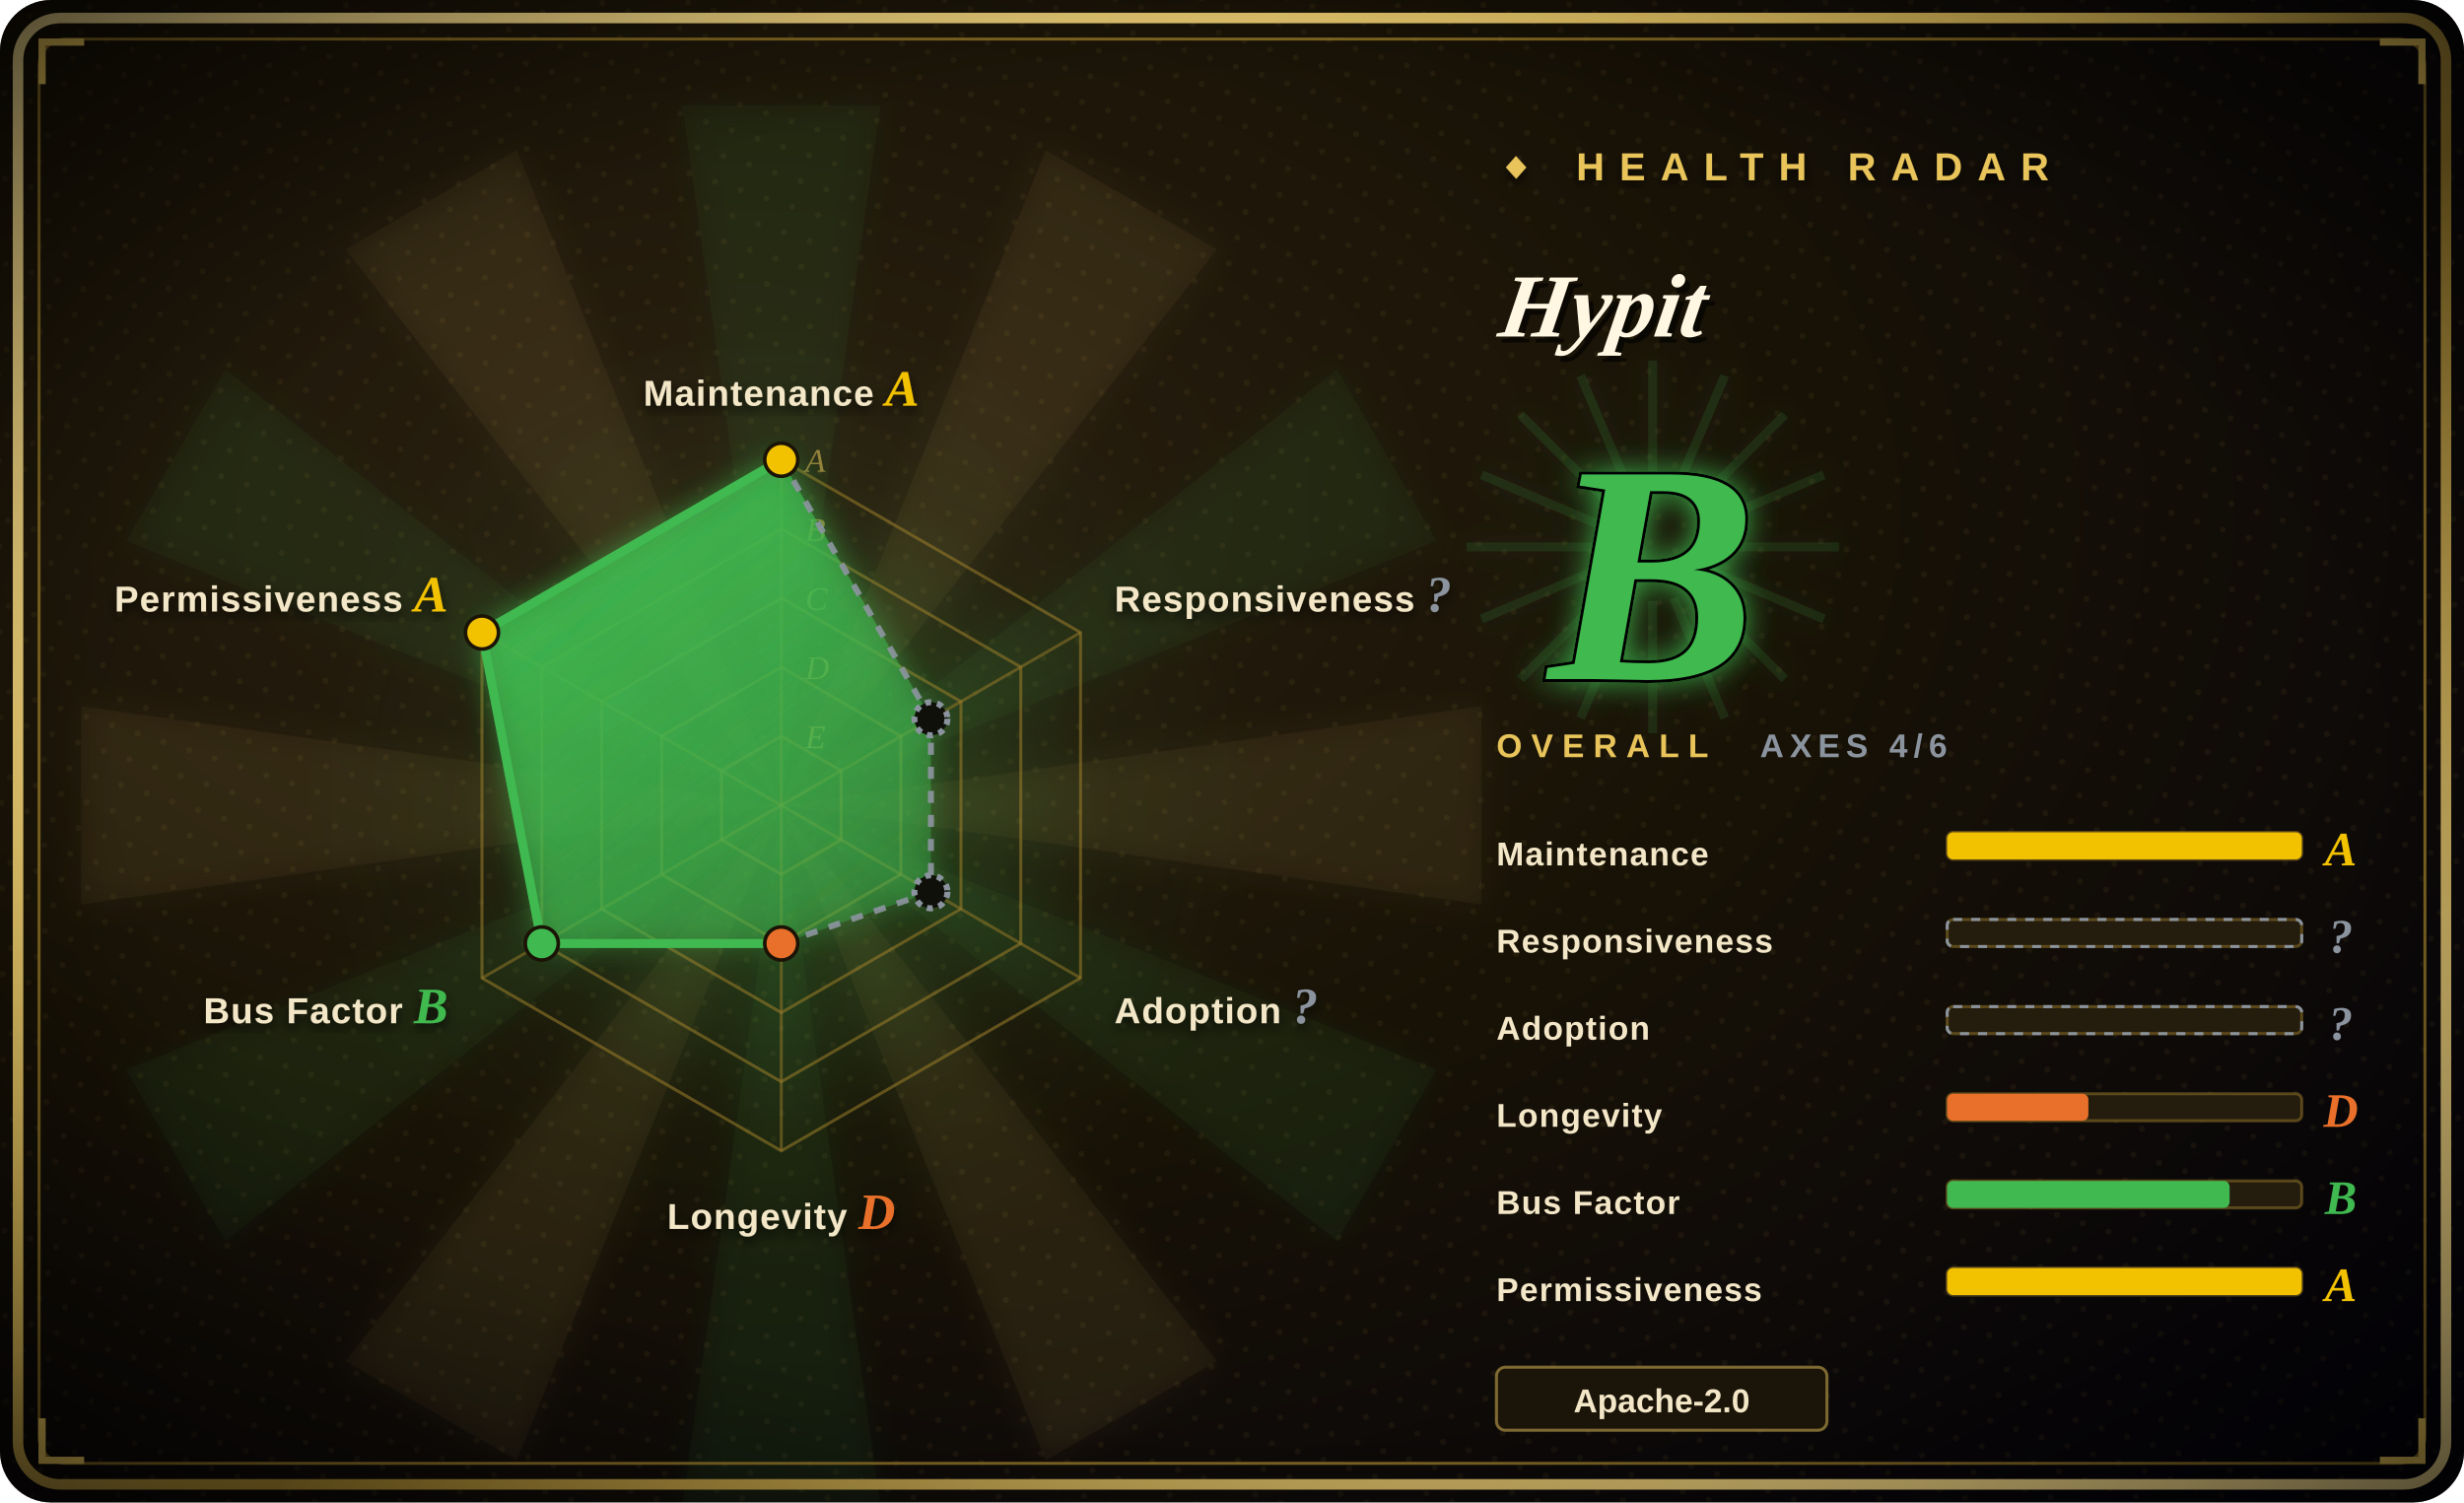
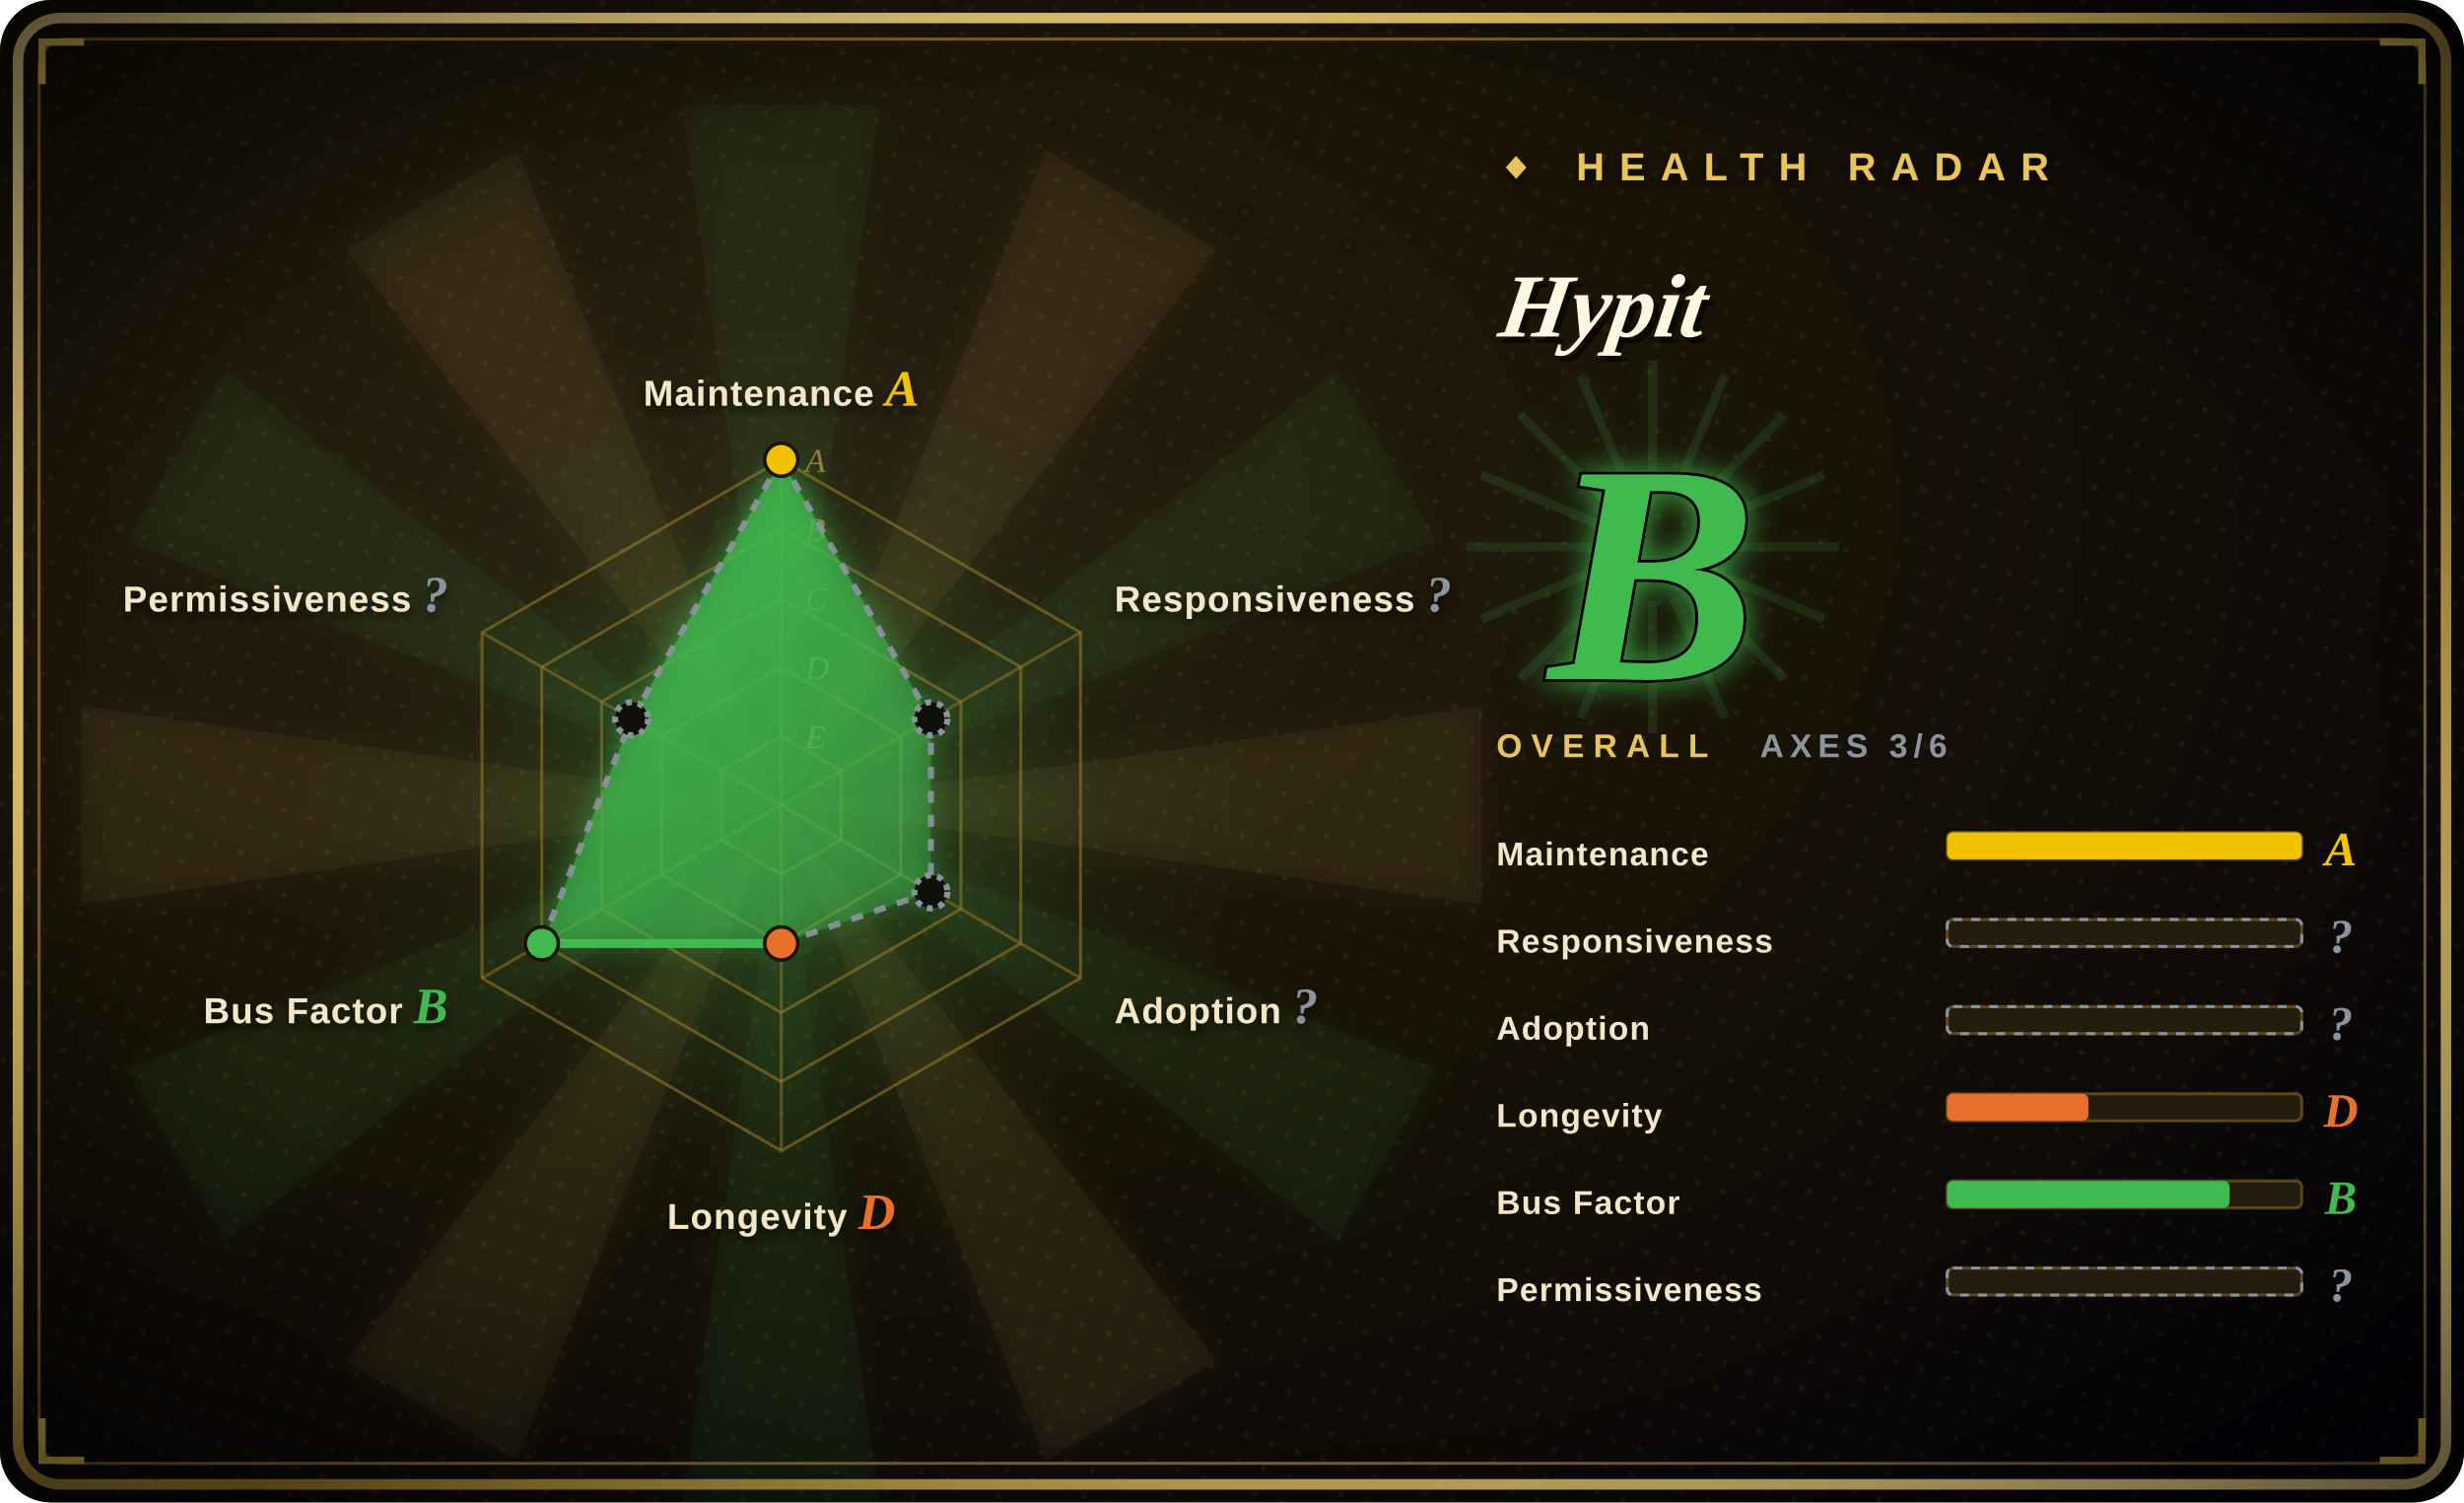
<svg xmlns="http://www.w3.org/2000/svg" width="820" height="500" viewBox="0 0 820 500">
  <defs>
    <radialGradient id="bg" cx="30%" cy="34%" r="90%">
      <stop offset="0%" stop-color="#2a2010" />
      <stop offset="48%" stop-color="#181206" />
      <stop offset="100%" stop-color="#05030a" />
    </radialGradient>
    <radialGradient id="vig" cx="50%" cy="50%" r="72%">
      <stop offset="62%" stop-color="#000000" stop-opacity="0" />
      <stop offset="100%" stop-color="#000000" stop-opacity="0.72" />
    </radialGradient>
    <linearGradient id="frame" x1="0" y1="0" x2="1" y2="1">
      <stop offset="0%" stop-color="#f6dd92" />
      <stop offset="45%" stop-color="#E8C45A" />
      <stop offset="55%" stop-color="#9c7d2a" />
      <stop offset="100%" stop-color="#f6dd92" />
    </linearGradient>
    <linearGradient id="poly" x1="0" y1="0" x2="0.7" y2="1">
      <stop offset="0%" stop-color="#3FB950" stop-opacity="0.92" />
      <stop offset="100%" stop-color="#3FB950" stop-opacity="0.34" />
    </linearGradient>
    <radialGradient id="halo" cx="50%" cy="50%" r="50%">
      <stop offset="0%" stop-color="#3FB950" stop-opacity="0.34" />
      <stop offset="68%" stop-color="#3FB950" stop-opacity="0.04" />
      <stop offset="100%" stop-color="#3FB950" stop-opacity="0" />
    </radialGradient>
    <filter id="glow" x="-60%" y="-60%" width="220%" height="220%">
      <feGaussianBlur stdDeviation="5" result="b" />
      <feMerge>
        <feMergeNode in="b" />
        <feMergeNode in="SourceGraphic" />
      </feMerge>
    </filter>
    <filter id="soft" x="-30%" y="-30%" width="160%" height="160%">
      <feDropShadow dx="0" dy="2" stdDeviation="2" flood-color="#000" flood-opacity="0.7" />
    </filter>
    <pattern id="halftone" width="9" height="9" patternUnits="userSpaceOnUse" patternTransform="rotate(18)">
      <circle cx="2" cy="2" r="1" fill="#E8C45A" fill-opacity="0.06" />
    </pattern>
  </defs>
  <rect width="820" height="500" rx="17" fill="url(#bg)" />
  <rect width="820" height="500" rx="17" fill="url(#halftone)" />
  <g opacity="0.5" filter="url(#glow)">
    <path d="M260,268 L493,235 L493,301 Z" fill="#E8C45A" fill-opacity="0.10" />
    <path d="M260,268 L478,356 L445,413 Z" fill="#3FB950" fill-opacity="0.10" />
    <path d="M260,268 L405,453 L348,486 Z" fill="#E8C45A" fill-opacity="0.10" />
    <path d="M260,268 L293,501 L227,501 Z" fill="#3FB950" fill-opacity="0.10" />
    <path d="M260,268 L172,486 L115,453 Z" fill="#E8C45A" fill-opacity="0.10" />
    <path d="M260,268 L75,413 L42,356 Z" fill="#3FB950" fill-opacity="0.10" />
    <path d="M260,268 L27,301 L27,235 Z" fill="#E8C45A" fill-opacity="0.10" />
    <path d="M260,268 L42,180 L75,123 Z" fill="#3FB950" fill-opacity="0.10" />
    <path d="M260,268 L115,83 L172,50 Z" fill="#E8C45A" fill-opacity="0.10" />
    <path d="M260,268 L227,35 L293,35 Z" fill="#3FB950" fill-opacity="0.10" />
    <path d="M260,268 L348,50 L405,83 Z" fill="#E8C45A" fill-opacity="0.10" />
    <path d="M260,268 L445,123 L478,180 Z" fill="#3FB950" fill-opacity="0.10" />
  </g>
  <circle cx="260" cy="268" r="161" fill="url(#halo)" />
  <rect x="6" y="6" width="808" height="488" rx="14" fill="none" stroke="url(#frame)" stroke-width="3.5" />
  <rect x="13" y="13" width="794" height="474" rx="9" fill="none" stroke="#9c7d2a" stroke-width="1" stroke-opacity="0.8" />
  <path d="M14,28 L14,14 L28,14" fill="none" stroke="#E8C45A" stroke-width="2.4" />
  <path d="M806,28 L806,14 L792,14" fill="none" stroke="#E8C45A" stroke-width="2.4" />
  <path d="M14,472 L14,486 L28,486" fill="none" stroke="#E8C45A" stroke-width="2.4" />
  <path d="M806,472 L806,486 L792,486" fill="none" stroke="#E8C45A" stroke-width="2.4" />
  <rect width="820" height="500" rx="17" fill="url(#vig)" />
  <polygon points="260.0,153.0 359.6,210.5 359.6,325.5 260.0,383.0 160.4,325.5 160.4,210.5" fill="none" stroke="#9c7d2a" stroke-opacity="0.55" stroke-width="1" />
  <polygon points="260.0,176.0 339.7,222.0 339.7,314.0 260.0,360.0 180.3,314.0 180.3,222.0" fill="none" stroke="#9c7d2a" stroke-opacity="0.55" stroke-width="1" />
  <polygon points="260.0,199.0 319.8,233.5 319.8,302.5 260.0,337.0 200.2,302.5 200.2,233.5" fill="none" stroke="#9c7d2a" stroke-opacity="0.55" stroke-width="1" />
  <polygon points="260.0,222.0 299.8,245.0 299.8,291.0 260.0,314.0 220.2,291.0 220.2,245.0" fill="none" stroke="#9c7d2a" stroke-opacity="0.55" stroke-width="1" />
  <polygon points="260.0,245.0 279.9,256.5 279.9,279.5 260.0,291.0 240.1,279.5 240.1,256.5" fill="none" stroke="#9c7d2a" stroke-opacity="0.55" stroke-width="1" />
  <line x1="260" y1="268" x2="260.0" y2="153.0" stroke="#9c7d2a" stroke-opacity="0.5" stroke-width="1" />
  <line x1="260" y1="268" x2="359.6" y2="210.5" stroke="#9c7d2a" stroke-opacity="0.5" stroke-width="1" />
  <line x1="260" y1="268" x2="359.6" y2="325.5" stroke="#9c7d2a" stroke-opacity="0.5" stroke-width="1" />
  <line x1="260" y1="268" x2="260.0" y2="383.0" stroke="#9c7d2a" stroke-opacity="0.5" stroke-width="1" />
  <line x1="260" y1="268" x2="160.4" y2="325.5" stroke="#9c7d2a" stroke-opacity="0.5" stroke-width="1" />
  <line x1="260" y1="268" x2="160.4" y2="210.5" stroke="#9c7d2a" stroke-opacity="0.5" stroke-width="1" />
  <text x="268" y="157.0" font-size="11" font-style="italic" fill="#E8C45A" fill-opacity="0.55" font-family="'Georgia','Times New Roman',serif">A</text>
  <text x="268" y="180.0" font-size="11" font-style="italic" fill="#E8C45A" fill-opacity="0.55" font-family="'Georgia','Times New Roman',serif">B</text>
  <text x="268" y="203.0" font-size="11" font-style="italic" fill="#E8C45A" fill-opacity="0.55" font-family="'Georgia','Times New Roman',serif">C</text>
  <text x="268" y="226.0" font-size="11" font-style="italic" fill="#E8C45A" fill-opacity="0.55" font-family="'Georgia','Times New Roman',serif">D</text>
  <text x="268" y="249.0" font-size="11" font-style="italic" fill="#E8C45A" fill-opacity="0.55" font-family="'Georgia','Times New Roman',serif">E</text>
-   <polygon points="260.0,153.0 309.8,239.2 309.8,296.8 260.0,314.0 180.3,314.0 160.4,210.5" fill="url(#poly)" filter="url(#glow)" />
+   <polygon points="260.0,153.0 309.8,239.2 309.8,296.8 260.0,314.0 180.3,314.0 210.2,239.2" fill="url(#poly)" filter="url(#glow)" />
  <line x1="260.0" y1="153.0" x2="309.8" y2="239.2" stroke="#8B949E" stroke-width="2" stroke-dasharray="4 4" stroke-opacity="0.92" />
  <line x1="309.8" y1="239.2" x2="309.8" y2="296.8" stroke="#8B949E" stroke-width="2" stroke-dasharray="4 4" stroke-opacity="0.92" />
  <line x1="309.8" y1="296.8" x2="260.0" y2="314.0" stroke="#8B949E" stroke-width="2" stroke-dasharray="4 4" stroke-opacity="0.92" />
  <line x1="260.0" y1="314.0" x2="180.3" y2="314.0" stroke="#3FB950" stroke-width="3" />
-   <line x1="180.3" y1="314.0" x2="160.4" y2="210.5" stroke="#3FB950" stroke-width="3" />
-   <line x1="160.4" y1="210.5" x2="260.0" y2="153.0" stroke="#3FB950" stroke-width="3" />
+   <line x1="180.3" y1="314.0" x2="210.2" y2="239.2" stroke="#8B949E" stroke-width="2" stroke-dasharray="4 4" stroke-opacity="0.92" />
+   <line x1="210.2" y1="239.2" x2="260.0" y2="153.0" stroke="#8B949E" stroke-width="2" stroke-dasharray="4 4" stroke-opacity="0.92" />
  <circle cx="260.0" cy="153.0" r="5.5" fill="#F2C200" stroke="#1a1306" stroke-width="1.2" />
  <circle cx="309.8" cy="239.2" r="5.5" fill="#10100b" stroke="#8B949E" stroke-width="2" stroke-dasharray="2 2" />
  <circle cx="309.8" cy="296.8" r="5.5" fill="#10100b" stroke="#8B949E" stroke-width="2" stroke-dasharray="2 2" />
  <circle cx="260.0" cy="314.0" r="5.5" fill="#E8702A" stroke="#1a1306" stroke-width="1.2" />
  <circle cx="180.3" cy="314.0" r="5.5" fill="#3FB950" stroke="#1a1306" stroke-width="1.2" />
-   <circle cx="160.4" cy="210.5" r="5.5" fill="#F2C200" stroke="#1a1306" stroke-width="1.2" />
+   <circle cx="210.2" cy="239.2" r="5.5" fill="#10100b" stroke="#8B949E" stroke-width="2" stroke-dasharray="2 2" />
  <text x="260.0" y="135.0" font-size="12" font-weight="900" fill="#f3e7c8" text-anchor="middle" font-family="'Arial Black','Helvetica Neue',Arial,sans-serif" letter-spacing="0.4" filter="url(#soft)">Maintenance <tspan fill="#F2C200" font-family="'Georgia','Times New Roman',serif" font-style="italic" font-size="17">A</tspan>
  </text>
  <text x="370.9" y="203.5" font-size="12" font-weight="900" fill="#f3e7c8" text-anchor="start" font-family="'Arial Black','Helvetica Neue',Arial,sans-serif" letter-spacing="0.4" filter="url(#soft)">Responsiveness <tspan fill="#8B949E" font-family="'Georgia','Times New Roman',serif" font-style="italic" font-size="17">?</tspan>
  </text>
  <text x="370.9" y="340.5" font-size="12" font-weight="900" fill="#f3e7c8" text-anchor="start" font-family="'Arial Black','Helvetica Neue',Arial,sans-serif" letter-spacing="0.4" filter="url(#soft)">Adoption <tspan fill="#8B949E" font-family="'Georgia','Times New Roman',serif" font-style="italic" font-size="17">?</tspan>
  </text>
  <text x="260.0" y="409.0" font-size="12" font-weight="900" fill="#f3e7c8" text-anchor="middle" font-family="'Arial Black','Helvetica Neue',Arial,sans-serif" letter-spacing="0.4" filter="url(#soft)">Longevity <tspan fill="#E8702A" font-family="'Georgia','Times New Roman',serif" font-style="italic" font-size="17">D</tspan>
  </text>
  <text x="149.1" y="340.5" font-size="12" font-weight="900" fill="#f3e7c8" text-anchor="end" font-family="'Arial Black','Helvetica Neue',Arial,sans-serif" letter-spacing="0.4" filter="url(#soft)">Bus Factor <tspan fill="#3FB950" font-family="'Georgia','Times New Roman',serif" font-style="italic" font-size="17">B</tspan>
  </text>
-   <text x="149.1" y="203.5" font-size="12" font-weight="900" fill="#f3e7c8" text-anchor="end" font-family="'Arial Black','Helvetica Neue',Arial,sans-serif" letter-spacing="0.4" filter="url(#soft)">Permissiveness <tspan fill="#F2C200" font-family="'Georgia','Times New Roman',serif" font-style="italic" font-size="17">A</tspan>
+   <text x="149.1" y="203.5" font-size="12" font-weight="900" fill="#f3e7c8" text-anchor="end" font-family="'Arial Black','Helvetica Neue',Arial,sans-serif" letter-spacing="0.4" filter="url(#soft)">Permissiveness <tspan fill="#8B949E" font-family="'Georgia','Times New Roman',serif" font-style="italic" font-size="17">?</tspan>
  </text>
  <text x="498" y="60" font-size="13" letter-spacing="5" fill="#E8C45A" font-weight="900" font-family="'Arial Black','Helvetica Neue',Arial,sans-serif" filter="url(#soft)">◆ HEALTH RADAR</text>
  <g transform="translate(498,112) skewX(-9)">
    <text x="2" y="2" font-size="30" font-weight="900" font-style="italic" fill="#000" fill-opacity="0.6" font-family="'Georgia','Times New Roman',serif">Hypit</text>
    <text x="0" y="0" font-size="30" font-weight="900" font-style="italic" fill="#fff7e2" font-family="'Georgia','Times New Roman',serif">Hypit</text>
  </g>
  <line x1="498" y1="124" x2="648" y2="124" stroke="url(#frame)" stroke-width="2" />
  <g opacity="0.85" filter="url(#glow)">
    <line x1="568" y1="182" x2="612" y2="182" stroke="#3FB950" stroke-opacity="0.16" stroke-width="3" />
    <line x1="567" y1="189" x2="607" y2="206" stroke="#3FB950" stroke-opacity="0.16" stroke-width="3" />
    <line x1="563" y1="195" x2="594" y2="226" stroke="#3FB950" stroke-opacity="0.16" stroke-width="3" />
    <line x1="557" y1="199" x2="574" y2="239" stroke="#3FB950" stroke-opacity="0.16" stroke-width="3" />
    <line x1="550" y1="200" x2="550" y2="244" stroke="#3FB950" stroke-opacity="0.16" stroke-width="3" />
    <line x1="543" y1="199" x2="526" y2="239" stroke="#3FB950" stroke-opacity="0.16" stroke-width="3" />
    <line x1="537" y1="195" x2="506" y2="226" stroke="#3FB950" stroke-opacity="0.16" stroke-width="3" />
    <line x1="533" y1="189" x2="493" y2="206" stroke="#3FB950" stroke-opacity="0.16" stroke-width="3" />
    <line x1="532" y1="182" x2="488" y2="182" stroke="#3FB950" stroke-opacity="0.16" stroke-width="3" />
    <line x1="533" y1="175" x2="493" y2="158" stroke="#3FB950" stroke-opacity="0.16" stroke-width="3" />
    <line x1="537" y1="169" x2="506" y2="138" stroke="#3FB950" stroke-opacity="0.16" stroke-width="3" />
    <line x1="543" y1="165" x2="526" y2="125" stroke="#3FB950" stroke-opacity="0.16" stroke-width="3" />
    <line x1="550" y1="164" x2="550" y2="120" stroke="#3FB950" stroke-opacity="0.16" stroke-width="3" />
    <line x1="557" y1="165" x2="574" y2="125" stroke="#3FB950" stroke-opacity="0.16" stroke-width="3" />
    <line x1="563" y1="169" x2="594" y2="138" stroke="#3FB950" stroke-opacity="0.16" stroke-width="3" />
    <line x1="567" y1="175" x2="607" y2="158" stroke="#3FB950" stroke-opacity="0.16" stroke-width="3" />
  </g>
  <text x="550" y="226" font-size="104" font-weight="900" font-style="italic" text-anchor="middle" fill="#3FB950" stroke="#000" stroke-width="2" paint-order="stroke" font-family="'Georgia','Times New Roman',serif" filter="url(#glow)">B</text>
  <text x="498" y="252" font-size="11" letter-spacing="3" fill="#E8C45A" font-family="'Arial Black','Helvetica Neue',Arial,sans-serif" font-weight="900">OVERALL</text>
-   <text x="648" y="252" font-size="11" letter-spacing="2" fill="#8B949E" font-family="'Arial Black','Helvetica Neue',Arial,sans-serif" font-weight="900" text-anchor="end">AXES 4/6</text>
+   <text x="648" y="252" font-size="11" letter-spacing="2" fill="#8B949E" font-family="'Arial Black','Helvetica Neue',Arial,sans-serif" font-weight="900" text-anchor="end">AXES 3/6</text>
  <text x="498" y="288" font-size="11" font-weight="900" fill="#f3e7c8" font-family="'Arial Black','Helvetica Neue',Arial,sans-serif" letter-spacing="0.4">Maintenance</text>
  <rect x="648" y="277" width="118" height="9" rx="2" fill="#241d0e" stroke="#9c7d2a" stroke-opacity="0.5" />
  <rect x="648" y="277" width="118" height="9" rx="2" fill="#F2C200" />
  <text x="779" y="288" font-size="16" font-weight="900" font-style="italic" fill="#F2C200" font-family="'Georgia','Times New Roman',serif" text-anchor="middle">A</text>
  <text x="498" y="317" font-size="11" font-weight="900" fill="#f3e7c8" font-family="'Arial Black','Helvetica Neue',Arial,sans-serif" letter-spacing="0.4">Responsiveness</text>
  <rect x="648" y="306" width="118" height="9" rx="2" fill="#241d0e" stroke="#9c7d2a" stroke-opacity="0.5" />
  <rect x="648" y="306" width="118" height="9" rx="2" fill="none" stroke="#8B949E" stroke-dasharray="3 3" />
  <text x="779" y="317" font-size="16" font-weight="900" font-style="italic" fill="#8B949E" font-family="'Georgia','Times New Roman',serif" text-anchor="middle">?</text>
  <text x="498" y="346" font-size="11" font-weight="900" fill="#f3e7c8" font-family="'Arial Black','Helvetica Neue',Arial,sans-serif" letter-spacing="0.4">Adoption</text>
  <rect x="648" y="335" width="118" height="9" rx="2" fill="#241d0e" stroke="#9c7d2a" stroke-opacity="0.5" />
  <rect x="648" y="335" width="118" height="9" rx="2" fill="none" stroke="#8B949E" stroke-dasharray="3 3" />
  <text x="779" y="346" font-size="16" font-weight="900" font-style="italic" fill="#8B949E" font-family="'Georgia','Times New Roman',serif" text-anchor="middle">?</text>
  <text x="498" y="375" font-size="11" font-weight="900" fill="#f3e7c8" font-family="'Arial Black','Helvetica Neue',Arial,sans-serif" letter-spacing="0.4">Longevity</text>
  <rect x="648" y="364" width="118" height="9" rx="2" fill="#241d0e" stroke="#9c7d2a" stroke-opacity="0.5" />
  <rect x="648" y="364" width="47" height="9" rx="2" fill="#E8702A" />
  <text x="779" y="375" font-size="16" font-weight="900" font-style="italic" fill="#E8702A" font-family="'Georgia','Times New Roman',serif" text-anchor="middle">D</text>
  <text x="498" y="404" font-size="11" font-weight="900" fill="#f3e7c8" font-family="'Arial Black','Helvetica Neue',Arial,sans-serif" letter-spacing="0.4">Bus Factor</text>
  <rect x="648" y="393" width="118" height="9" rx="2" fill="#241d0e" stroke="#9c7d2a" stroke-opacity="0.5" />
  <rect x="648" y="393" width="94" height="9" rx="2" fill="#3FB950" />
  <text x="779" y="404" font-size="16" font-weight="900" font-style="italic" fill="#3FB950" font-family="'Georgia','Times New Roman',serif" text-anchor="middle">B</text>
  <text x="498" y="433" font-size="11" font-weight="900" fill="#f3e7c8" font-family="'Arial Black','Helvetica Neue',Arial,sans-serif" letter-spacing="0.4">Permissiveness</text>
  <rect x="648" y="422" width="118" height="9" rx="2" fill="#241d0e" stroke="#9c7d2a" stroke-opacity="0.5" />
-   <rect x="648" y="422" width="118" height="9" rx="2" fill="#F2C200" />
-   <text x="779" y="433" font-size="16" font-weight="900" font-style="italic" fill="#F2C200" font-family="'Georgia','Times New Roman',serif" text-anchor="middle">A</text>
-   <rect x="498" y="455" width="110" height="21" rx="3" fill="#1b1408" stroke="#E8C45A" stroke-opacity="0.5" />
-   <text x="553.0" y="470" font-size="11" font-weight="700" fill="#f3e7c8" text-anchor="middle" font-family="'Arial Black','Helvetica Neue',Arial,sans-serif">Apache-2.0</text>
+   <rect x="648" y="422" width="118" height="9" rx="2" fill="none" stroke="#8B949E" stroke-dasharray="3 3" />
+   <text x="779" y="433" font-size="16" font-weight="900" font-style="italic" fill="#8B949E" font-family="'Georgia','Times New Roman',serif" text-anchor="middle">?</text>
</svg>
